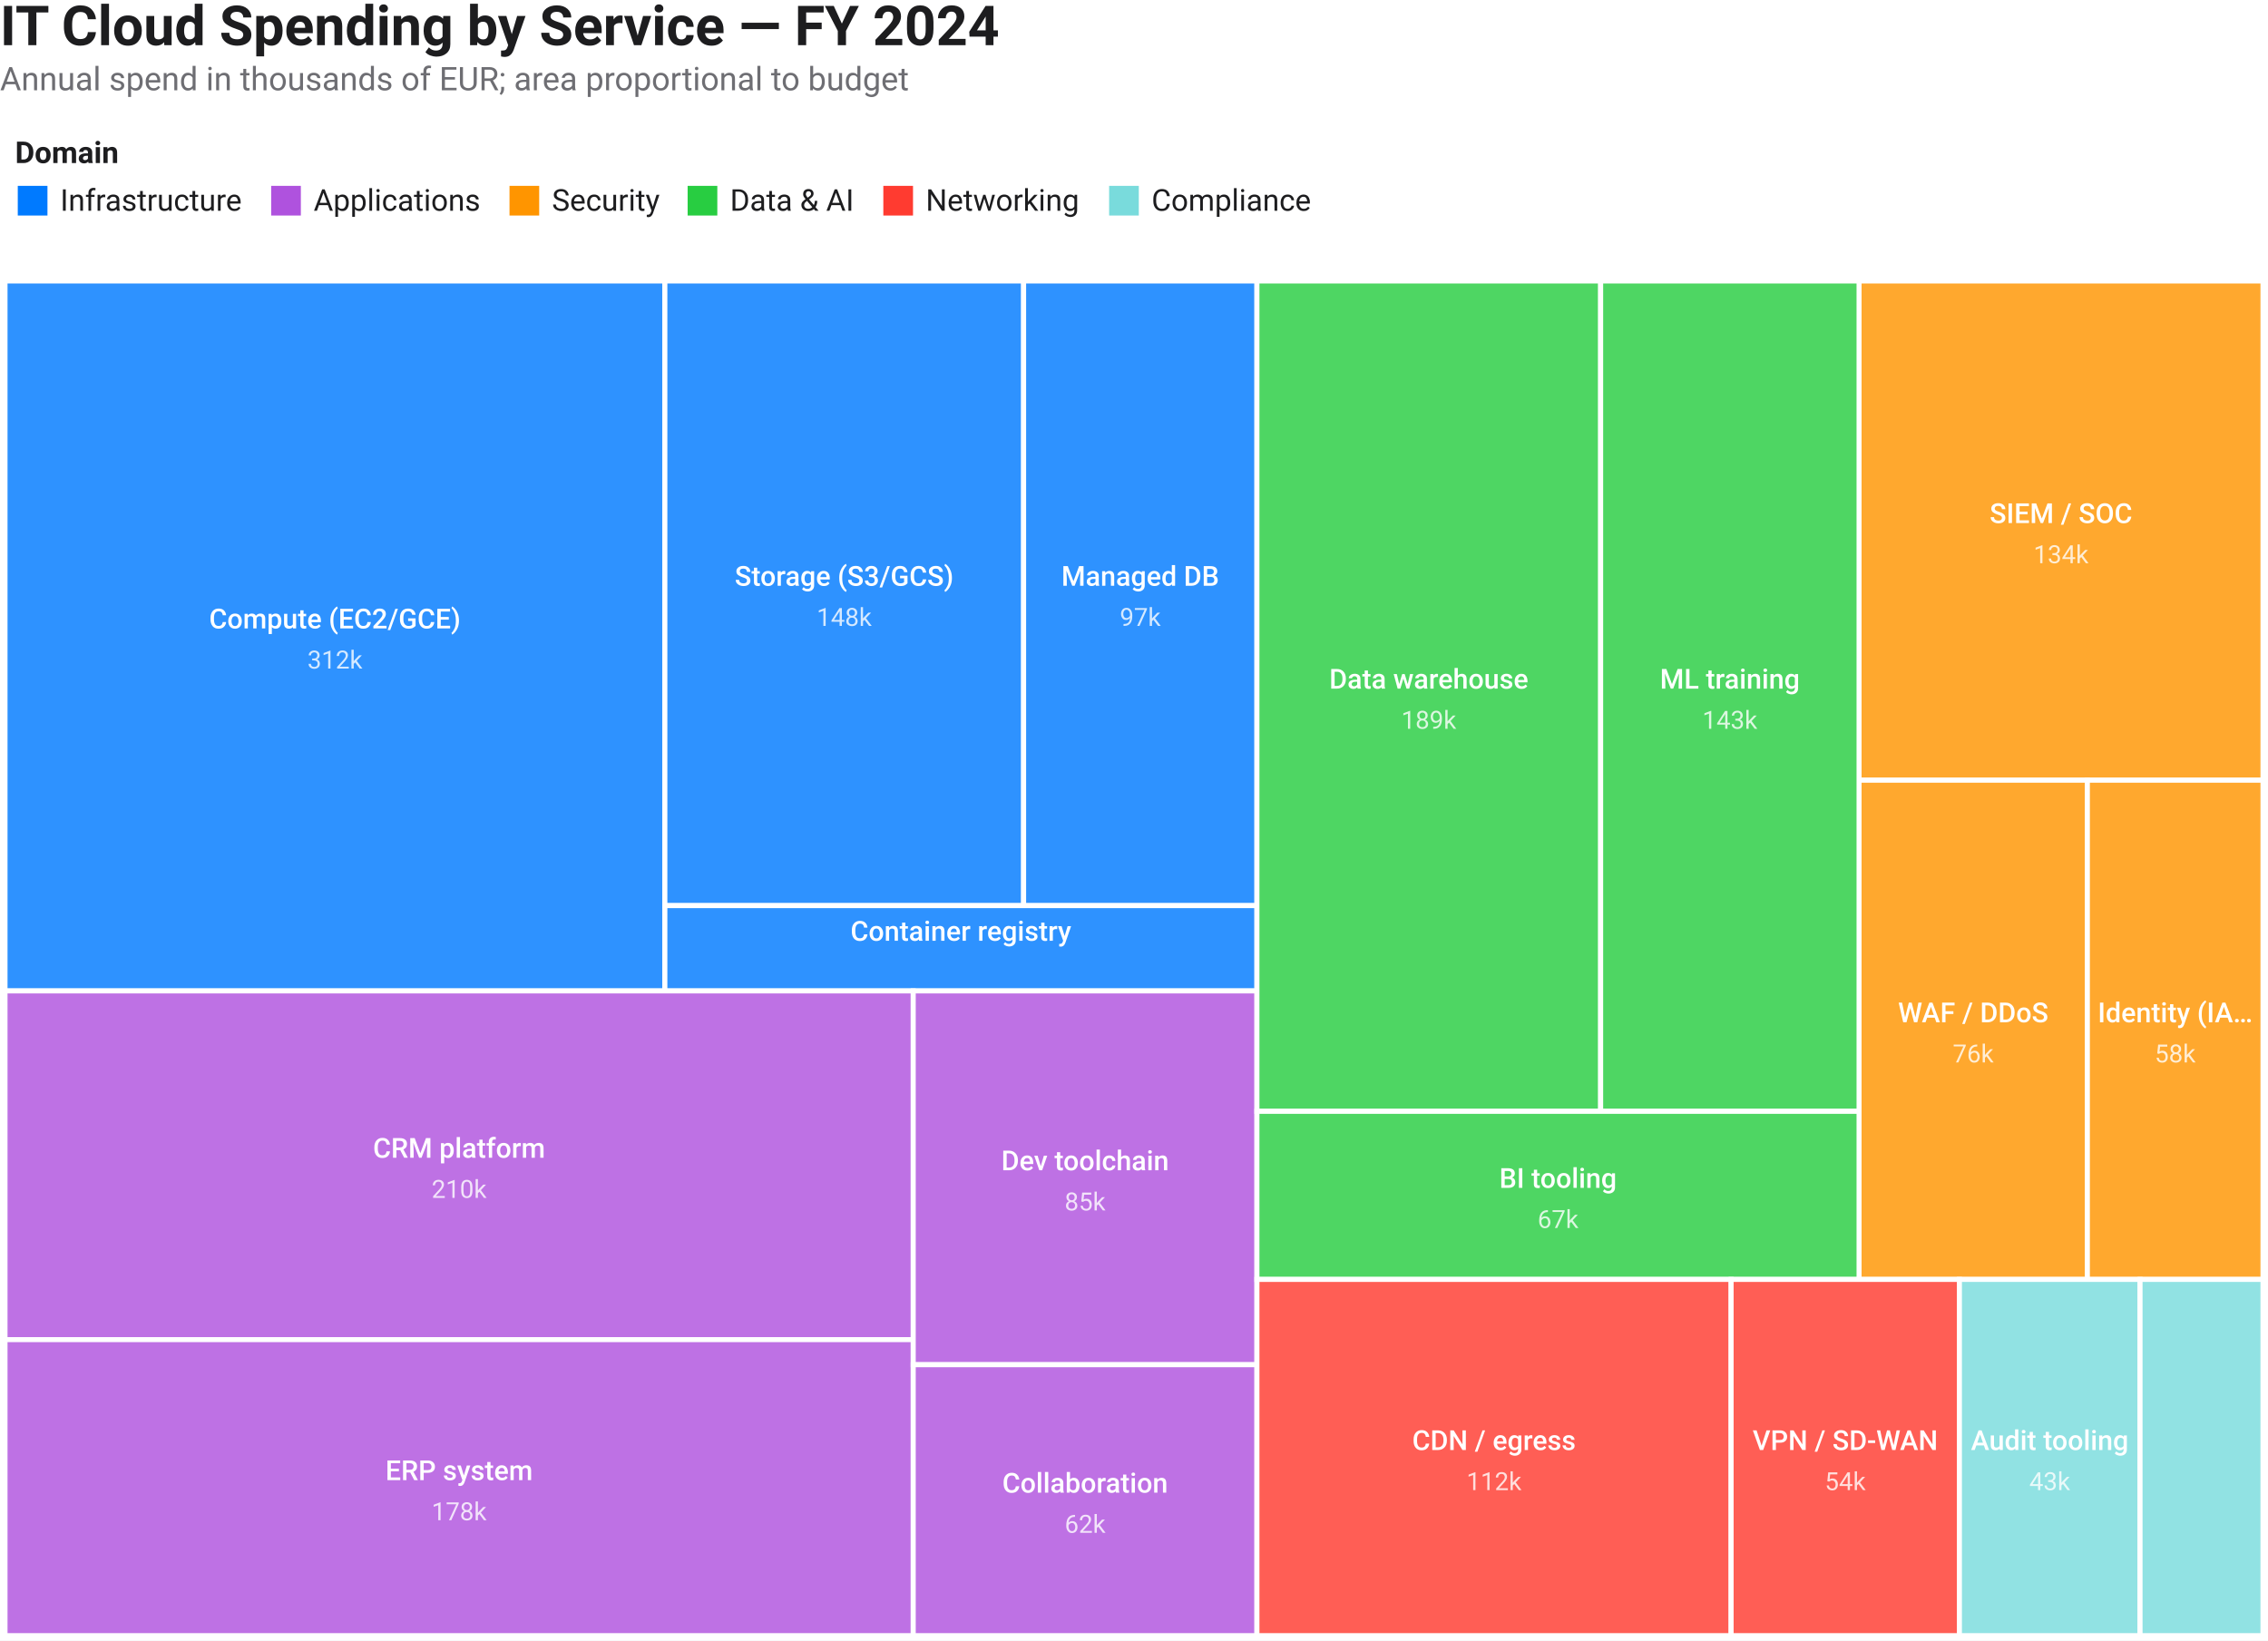
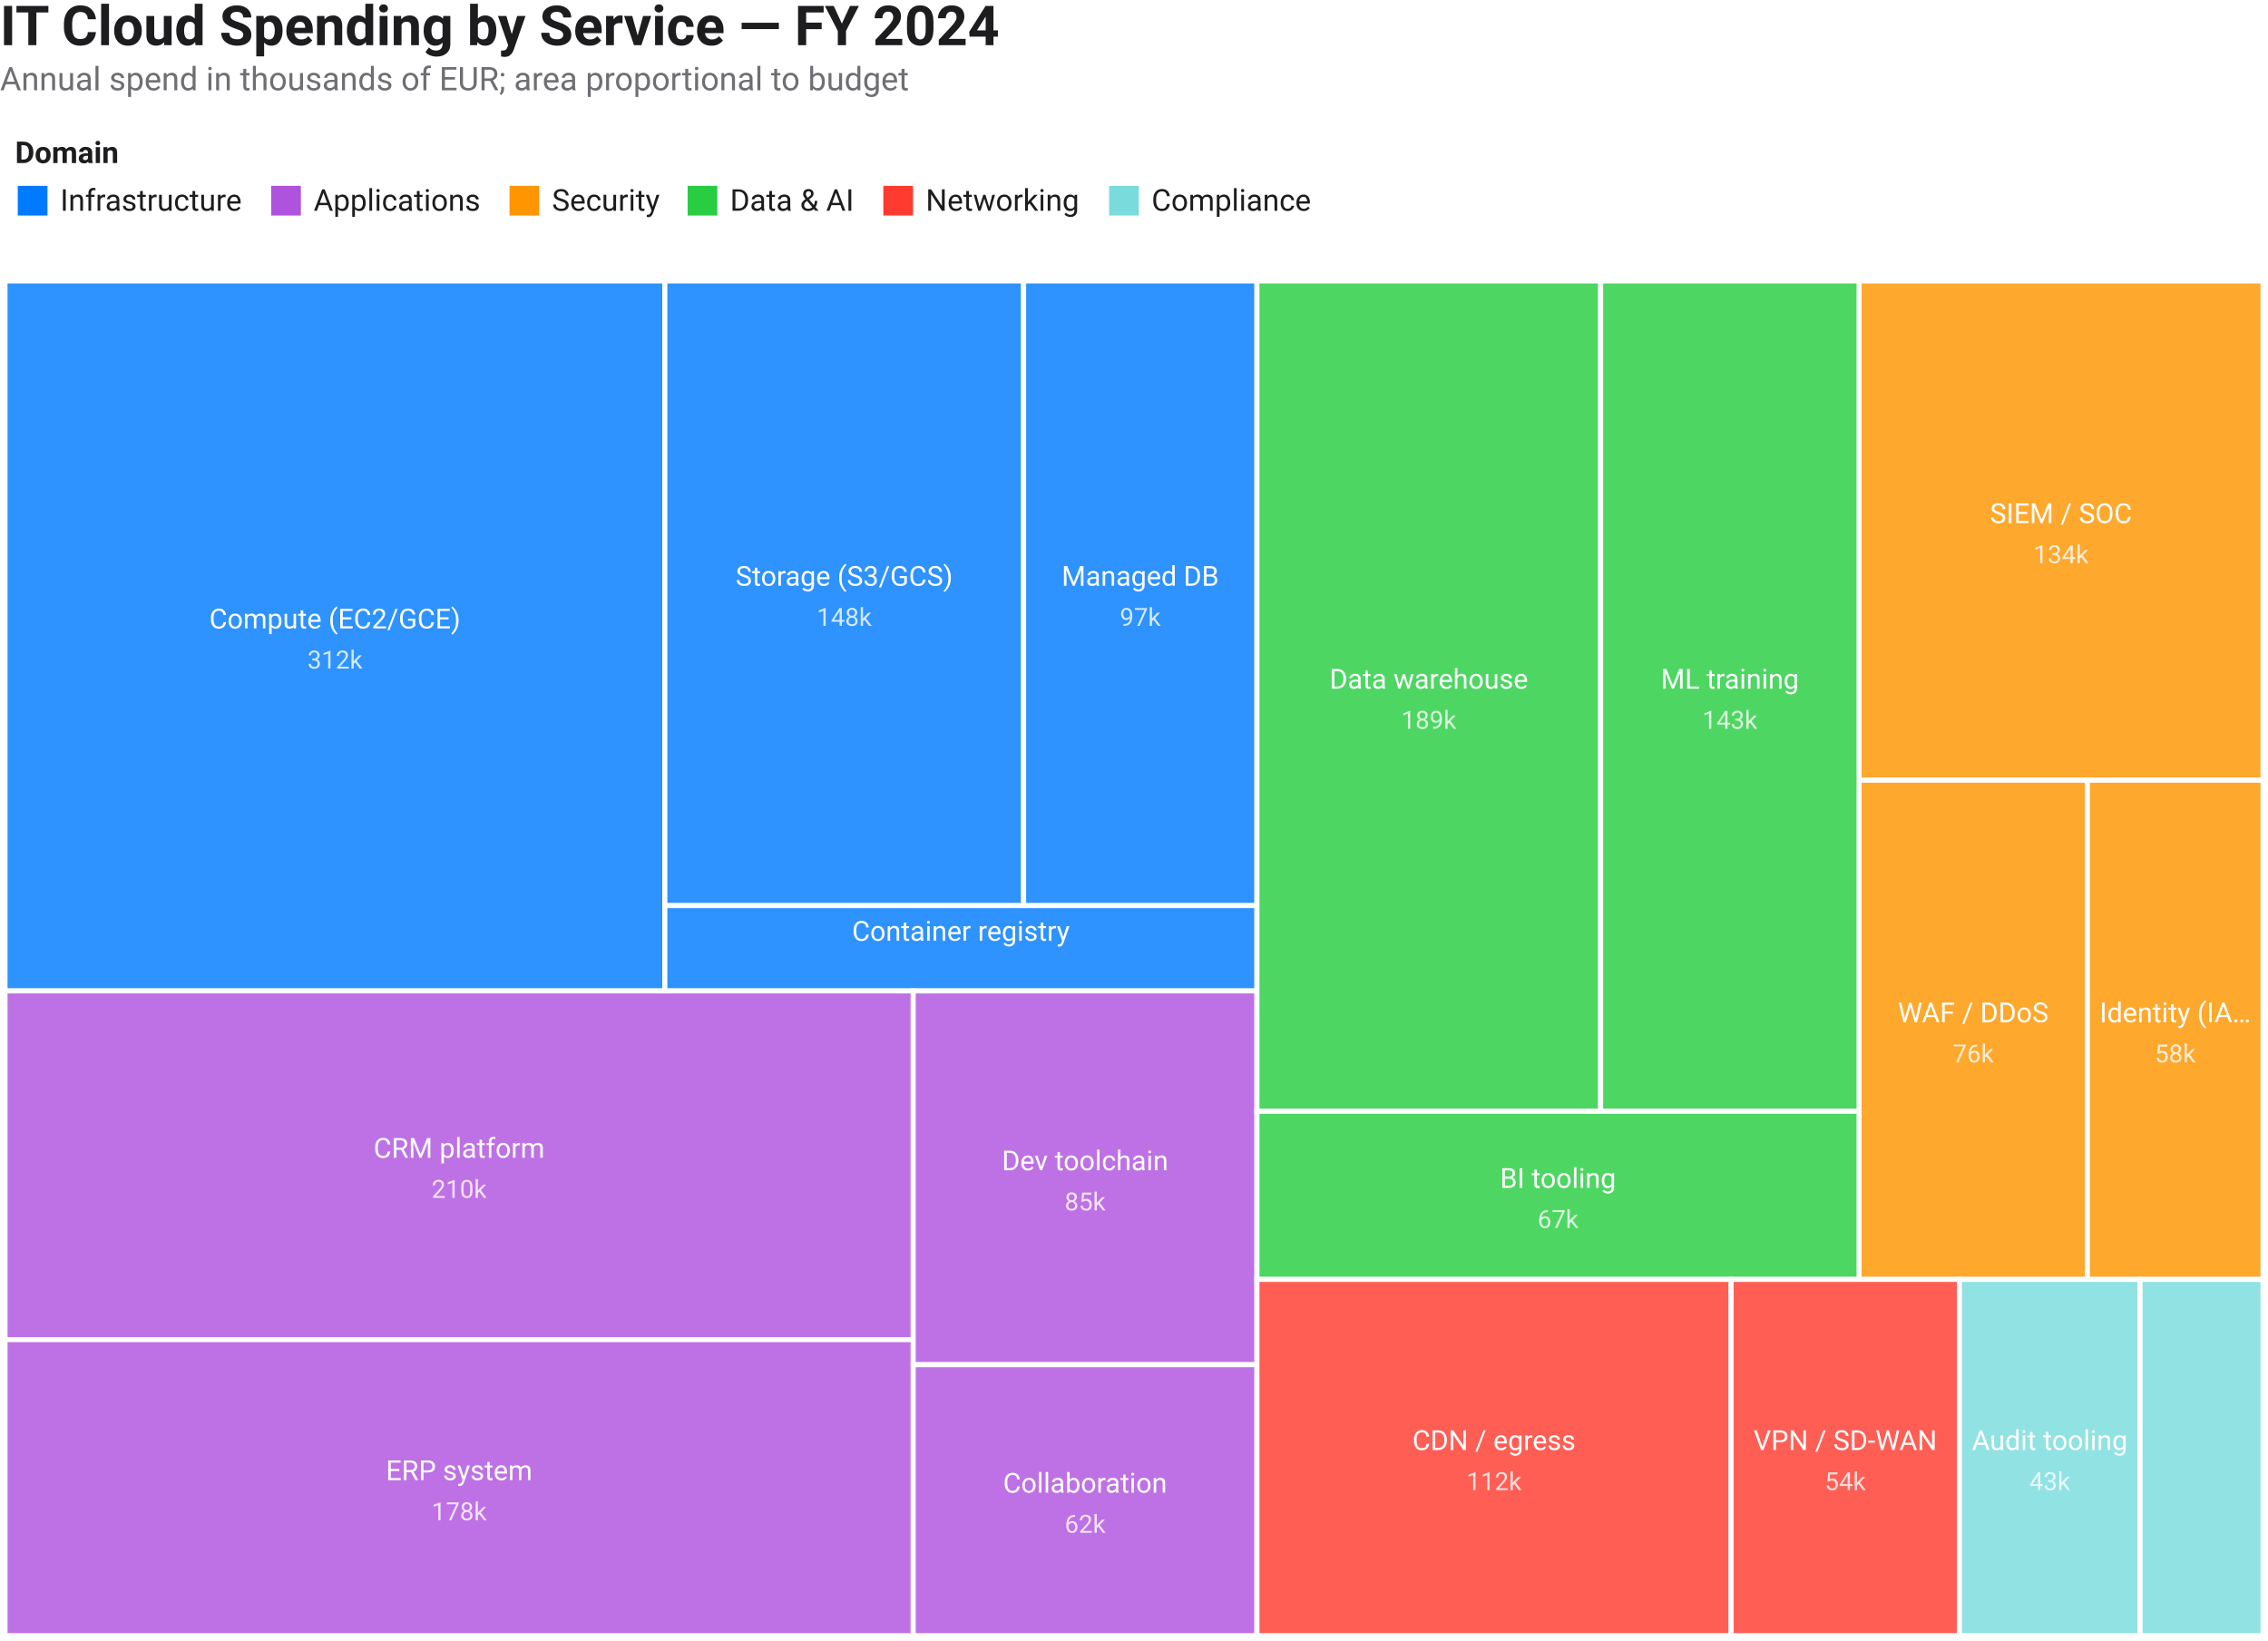
<svg xmlns="http://www.w3.org/2000/svg" version="1.1" class="marks" width="904" height="654" viewBox="0 0 904 654">
  <rect width="904" height="654" fill="#FFFFFF" />
  <g fill="none" stroke-miterlimit="10" transform="translate(2,52)">
    <g class="mark-group role-frame root" role="graphics-object" aria-roledescription="group mark container">
      <g transform="translate(0,0)">
        <path class="background" aria-hidden="true" d="M0,0h900v600h-900Z" />
        <g>
          <g class="mark-rect role-mark" role="graphics-symbol" aria-roledescription="rect mark container">
            <path d="M0,60h900v540h-900Z" fill-opacity="0" stroke="#FFFFFF" stroke-width="2" />
            <path d="M0,343h499v257h-499Z" fill-opacity="0" stroke="#FFFFFF" stroke-width="2" />
            <path d="M779,458h121v142h-121Z" fill-opacity="0" stroke="#FFFFFF" stroke-width="2" />
            <path d="M499,60h240v398h-240Z" fill-opacity="0" stroke="#FFFFFF" stroke-width="2" />
            <path d="M0,60h499v283h-499Z" fill-opacity="0" stroke="#FFFFFF" stroke-width="2" />
            <path d="M499,458h280v142h-280Z" fill-opacity="0" stroke="#FFFFFF" stroke-width="2" />
            <path d="M739,60h161v398h-161Z" fill-opacity="0" stroke="#FFFFFF" stroke-width="2" />
            <path d="M0,60h263v283h-263Z" fill="#007AFF" fill-opacity="0.82" stroke="#FFFFFF" stroke-width="2" />
            <path d="M263,60h143v249h-143Z" fill="#007AFF" fill-opacity="0.82" stroke="#FFFFFF" stroke-width="2" />
            <path d="M406,60h93v249h-93Z" fill="#007AFF" fill-opacity="0.82" stroke="#FFFFFF" stroke-width="2" />
            <path d="M263,309h236v34h-236Z" fill="#007AFF" fill-opacity="0.82" stroke="#FFFFFF" stroke-width="2" />
            <path d="M0,343h362v139h-362Z" fill="#AF52DE" fill-opacity="0.82" stroke="#FFFFFF" stroke-width="2" />
            <path d="M0,482h362v118h-362Z" fill="#AF52DE" fill-opacity="0.82" stroke="#FFFFFF" stroke-width="2" />
            <path d="M362,343h137v149h-137Z" fill="#AF52DE" fill-opacity="0.82" stroke="#FFFFFF" stroke-width="2" />
            <path d="M362,492h137v108h-137Z" fill="#AF52DE" fill-opacity="0.82" stroke="#FFFFFF" stroke-width="2" />
            <path d="M739,60h161v199h-161Z" fill="#FF9500" fill-opacity="0.82" stroke="#FFFFFF" stroke-width="2" />
            <path d="M739,259h91v199h-91Z" fill="#FF9500" fill-opacity="0.82" stroke="#FFFFFF" stroke-width="2" />
            <path d="M830,259h70v199h-70Z" fill="#FF9500" fill-opacity="0.82" stroke="#FFFFFF" stroke-width="2" />
            <path d="M499,60h137v331h-137Z" fill="#28CD41" fill-opacity="0.82" stroke="#FFFFFF" stroke-width="2" />
            <path d="M636,60h103v331h-103Z" fill="#28CD41" fill-opacity="0.82" stroke="#FFFFFF" stroke-width="2" />
            <path d="M499,391h240v67h-240Z" fill="#28CD41" fill-opacity="0.82" stroke="#FFFFFF" stroke-width="2" />
            <path d="M499,458h189v142h-189Z" fill="#FF3B30" fill-opacity="0.82" stroke="#FFFFFF" stroke-width="2" />
            <path d="M688,458h91v142h-91Z" fill="#FF3B30" fill-opacity="0.82" stroke="#FFFFFF" stroke-width="2" />
            <path d="M779,458h72v142h-72Z" fill="#79DBDC" fill-opacity="0.82" stroke="#FFFFFF" stroke-width="2" />
            <path d="M851,458h49v142h-49Z" fill="#79DBDC" fill-opacity="0.82" stroke="#FFFFFF" stroke-width="2" />
          </g>
          <g class="mark-text role-mark" role="graphics-object" aria-roledescription="text mark container">
-             <text text-anchor="middle" transform="translate(450,327)" font-family="Roboto, system-ui, sans-serif" font-size="11px" font-weight="500" fill="#FFFFFF" />
-             <text text-anchor="middle" transform="translate(249.5,468.5)" font-family="Roboto, system-ui, sans-serif" font-size="11px" font-weight="500" fill="#FFFFFF" />
-             <text text-anchor="middle" transform="translate(839.5,526)" font-family="Roboto, system-ui, sans-serif" font-size="11px" font-weight="500" fill="#FFFFFF" />
-             <text text-anchor="middle" transform="translate(619,256)" font-family="Roboto, system-ui, sans-serif" font-size="11px" font-weight="500" fill="#FFFFFF" />
-             <text text-anchor="middle" transform="translate(249.5,198.5)" font-family="Roboto, system-ui, sans-serif" font-size="11px" font-weight="500" fill="#FFFFFF" />
-             <text text-anchor="middle" transform="translate(639,526)" font-family="Roboto, system-ui, sans-serif" font-size="11px" font-weight="500" fill="#FFFFFF" />
-             <text text-anchor="middle" transform="translate(819.5,256)" font-family="Roboto, system-ui, sans-serif" font-size="11px" font-weight="500" fill="#FFFFFF" />
-             <text text-anchor="middle" transform="translate(131.5,198.5)" font-family="Roboto, system-ui, sans-serif" font-size="11px" font-weight="500" fill="#FFFFFF">Compute (EC2/GCE)</text>
-             <text text-anchor="middle" transform="translate(334.5,181.5)" font-family="Roboto, system-ui, sans-serif" font-size="11px" font-weight="500" fill="#FFFFFF">Storage (S3/GCS)</text>
-             <text text-anchor="middle" transform="translate(452.5,181.5)" font-family="Roboto, system-ui, sans-serif" font-size="11px" font-weight="500" fill="#FFFFFF">Managed DB</text>
-             <text text-anchor="middle" transform="translate(381,323)" font-family="Roboto, system-ui, sans-serif" font-size="11px" font-weight="500" fill="#FFFFFF">Container registry</text>
-             <text text-anchor="middle" transform="translate(181,409.5)" font-family="Roboto, system-ui, sans-serif" font-size="11px" font-weight="500" fill="#FFFFFF">CRM platform</text>
-             <text text-anchor="middle" transform="translate(181,538)" font-family="Roboto, system-ui, sans-serif" font-size="11px" font-weight="500" fill="#FFFFFF">ERP system</text>
-             <text text-anchor="middle" transform="translate(430.5,414.5)" font-family="Roboto, system-ui, sans-serif" font-size="11px" font-weight="500" fill="#FFFFFF">Dev toolchain</text>
-             <text text-anchor="middle" transform="translate(430.5,543)" font-family="Roboto, system-ui, sans-serif" font-size="11px" font-weight="500" fill="#FFFFFF">Collaboration</text>
-             <text text-anchor="middle" transform="translate(819.5,156.5)" font-family="Roboto, system-ui, sans-serif" font-size="11px" font-weight="500" fill="#FFFFFF">SIEM / SOC</text>
-             <text text-anchor="middle" transform="translate(784.5,355.5)" font-family="Roboto, system-ui, sans-serif" font-size="11px" font-weight="500" fill="#FFFFFF">WAF / DDoS</text>
-             <text text-anchor="middle" transform="translate(865,355.5)" font-family="Roboto, system-ui, sans-serif" font-size="11px" font-weight="500" fill="#FFFFFF">Identity (IA…</text>
-             <text text-anchor="middle" transform="translate(567.5,222.5)" font-family="Roboto, system-ui, sans-serif" font-size="11px" font-weight="500" fill="#FFFFFF">Data warehouse</text>
-             <text text-anchor="middle" transform="translate(687.5,222.5)" font-family="Roboto, system-ui, sans-serif" font-size="11px" font-weight="500" fill="#FFFFFF">ML training</text>
-             <text text-anchor="middle" transform="translate(619,421.5)" font-family="Roboto, system-ui, sans-serif" font-size="11px" font-weight="500" fill="#FFFFFF">BI tooling</text>
-             <text text-anchor="middle" transform="translate(593.5,526)" font-family="Roboto, system-ui, sans-serif" font-size="11px" font-weight="500" fill="#FFFFFF">CDN / egress</text>
-             <text text-anchor="middle" transform="translate(733.5,526)" font-family="Roboto, system-ui, sans-serif" font-size="11px" font-weight="500" fill="#FFFFFF">VPN / SD-WAN</text>
-             <text text-anchor="middle" transform="translate(815,526)" font-family="Roboto, system-ui, sans-serif" font-size="11px" font-weight="500" fill="#FFFFFF">Audit tooling</text>
-             <text text-anchor="middle" transform="translate(875.5,526)" font-family="Roboto, system-ui, sans-serif" font-size="11px" font-weight="500" fill="#FFFFFF" />
+             <text text-anchor="middle" transform="translate(450,327)" font-family="Roboto, system-ui, sans-serif" font-size="11px" font-weight="normal" fill="#FFFFFF" />
+             <text text-anchor="middle" transform="translate(249.5,468.5)" font-family="Roboto, system-ui, sans-serif" font-size="11px" font-weight="normal" fill="#FFFFFF" />
+             <text text-anchor="middle" transform="translate(839.5,526)" font-family="Roboto, system-ui, sans-serif" font-size="11px" font-weight="normal" fill="#FFFFFF" />
+             <text text-anchor="middle" transform="translate(619,256)" font-family="Roboto, system-ui, sans-serif" font-size="11px" font-weight="normal" fill="#FFFFFF" />
+             <text text-anchor="middle" transform="translate(249.5,198.5)" font-family="Roboto, system-ui, sans-serif" font-size="11px" font-weight="normal" fill="#FFFFFF" />
+             <text text-anchor="middle" transform="translate(639,526)" font-family="Roboto, system-ui, sans-serif" font-size="11px" font-weight="normal" fill="#FFFFFF" />
+             <text text-anchor="middle" transform="translate(819.5,256)" font-family="Roboto, system-ui, sans-serif" font-size="11px" font-weight="normal" fill="#FFFFFF" />
+             <text text-anchor="middle" transform="translate(131.5,198.5)" font-family="Roboto, system-ui, sans-serif" font-size="11px" font-weight="normal" fill="#FFFFFF">Compute (EC2/GCE)</text>
+             <text text-anchor="middle" transform="translate(334.5,181.5)" font-family="Roboto, system-ui, sans-serif" font-size="11px" font-weight="normal" fill="#FFFFFF">Storage (S3/GCS)</text>
+             <text text-anchor="middle" transform="translate(452.5,181.5)" font-family="Roboto, system-ui, sans-serif" font-size="11px" font-weight="normal" fill="#FFFFFF">Managed DB</text>
+             <text text-anchor="middle" transform="translate(381,323)" font-family="Roboto, system-ui, sans-serif" font-size="11px" font-weight="normal" fill="#FFFFFF">Container registry</text>
+             <text text-anchor="middle" transform="translate(181,409.5)" font-family="Roboto, system-ui, sans-serif" font-size="11px" font-weight="normal" fill="#FFFFFF">CRM platform</text>
+             <text text-anchor="middle" transform="translate(181,538)" font-family="Roboto, system-ui, sans-serif" font-size="11px" font-weight="normal" fill="#FFFFFF">ERP system</text>
+             <text text-anchor="middle" transform="translate(430.5,414.5)" font-family="Roboto, system-ui, sans-serif" font-size="11px" font-weight="normal" fill="#FFFFFF">Dev toolchain</text>
+             <text text-anchor="middle" transform="translate(430.5,543)" font-family="Roboto, system-ui, sans-serif" font-size="11px" font-weight="normal" fill="#FFFFFF">Collaboration</text>
+             <text text-anchor="middle" transform="translate(819.5,156.5)" font-family="Roboto, system-ui, sans-serif" font-size="11px" font-weight="normal" fill="#FFFFFF">SIEM / SOC</text>
+             <text text-anchor="middle" transform="translate(784.5,355.5)" font-family="Roboto, system-ui, sans-serif" font-size="11px" font-weight="normal" fill="#FFFFFF">WAF / DDoS</text>
+             <text text-anchor="middle" transform="translate(865,355.5)" font-family="Roboto, system-ui, sans-serif" font-size="11px" font-weight="normal" fill="#FFFFFF">Identity (IA…</text>
+             <text text-anchor="middle" transform="translate(567.5,222.5)" font-family="Roboto, system-ui, sans-serif" font-size="11px" font-weight="normal" fill="#FFFFFF">Data warehouse</text>
+             <text text-anchor="middle" transform="translate(687.5,222.5)" font-family="Roboto, system-ui, sans-serif" font-size="11px" font-weight="normal" fill="#FFFFFF">ML training</text>
+             <text text-anchor="middle" transform="translate(619,421.5)" font-family="Roboto, system-ui, sans-serif" font-size="11px" font-weight="normal" fill="#FFFFFF">BI tooling</text>
+             <text text-anchor="middle" transform="translate(593.5,526)" font-family="Roboto, system-ui, sans-serif" font-size="11px" font-weight="normal" fill="#FFFFFF">CDN / egress</text>
+             <text text-anchor="middle" transform="translate(733.5,526)" font-family="Roboto, system-ui, sans-serif" font-size="11px" font-weight="normal" fill="#FFFFFF">VPN / SD-WAN</text>
+             <text text-anchor="middle" transform="translate(815,526)" font-family="Roboto, system-ui, sans-serif" font-size="11px" font-weight="normal" fill="#FFFFFF">Audit tooling</text>
+             <text text-anchor="middle" transform="translate(875.5,526)" font-family="Roboto, system-ui, sans-serif" font-size="11px" font-weight="normal" fill="#FFFFFF" />
          </g>
          <g class="mark-text role-mark" role="graphics-object" aria-roledescription="text mark container">
            <text text-anchor="middle" transform="translate(450,343)" font-family="Roboto, system-ui, sans-serif" font-size="10px" fill="#FFFFFF" opacity="0.8" />
            <text text-anchor="middle" transform="translate(249.5,484.5)" font-family="Roboto, system-ui, sans-serif" font-size="10px" fill="#FFFFFF" opacity="0.8" />
            <text text-anchor="middle" transform="translate(839.5,542)" font-family="Roboto, system-ui, sans-serif" font-size="10px" fill="#FFFFFF" opacity="0.8" />
            <text text-anchor="middle" transform="translate(619,272)" font-family="Roboto, system-ui, sans-serif" font-size="10px" fill="#FFFFFF" opacity="0.8" />
            <text text-anchor="middle" transform="translate(249.5,214.5)" font-family="Roboto, system-ui, sans-serif" font-size="10px" fill="#FFFFFF" opacity="0.8" />
            <text text-anchor="middle" transform="translate(639,542)" font-family="Roboto, system-ui, sans-serif" font-size="10px" fill="#FFFFFF" opacity="0.8" />
            <text text-anchor="middle" transform="translate(819.5,272)" font-family="Roboto, system-ui, sans-serif" font-size="10px" fill="#FFFFFF" opacity="0.8" />
            <text text-anchor="middle" transform="translate(131.5,214.5)" font-family="Roboto, system-ui, sans-serif" font-size="10px" fill="#FFFFFF" opacity="0.8">312k</text>
            <text text-anchor="middle" transform="translate(334.5,197.5)" font-family="Roboto, system-ui, sans-serif" font-size="10px" fill="#FFFFFF" opacity="0.8">148k</text>
            <text text-anchor="middle" transform="translate(452.5,197.5)" font-family="Roboto, system-ui, sans-serif" font-size="10px" fill="#FFFFFF" opacity="0.8">97k</text>
            <text text-anchor="middle" transform="translate(381,339)" font-family="Roboto, system-ui, sans-serif" font-size="10px" fill="#FFFFFF" opacity="0.8" />
            <text text-anchor="middle" transform="translate(181,425.5)" font-family="Roboto, system-ui, sans-serif" font-size="10px" fill="#FFFFFF" opacity="0.8">210k</text>
            <text text-anchor="middle" transform="translate(181,554)" font-family="Roboto, system-ui, sans-serif" font-size="10px" fill="#FFFFFF" opacity="0.8">178k</text>
            <text text-anchor="middle" transform="translate(430.5,430.5)" font-family="Roboto, system-ui, sans-serif" font-size="10px" fill="#FFFFFF" opacity="0.8">85k</text>
            <text text-anchor="middle" transform="translate(430.5,559)" font-family="Roboto, system-ui, sans-serif" font-size="10px" fill="#FFFFFF" opacity="0.8">62k</text>
            <text text-anchor="middle" transform="translate(819.5,172.5)" font-family="Roboto, system-ui, sans-serif" font-size="10px" fill="#FFFFFF" opacity="0.8">134k</text>
            <text text-anchor="middle" transform="translate(784.5,371.5)" font-family="Roboto, system-ui, sans-serif" font-size="10px" fill="#FFFFFF" opacity="0.8">76k</text>
            <text text-anchor="middle" transform="translate(865,371.5)" font-family="Roboto, system-ui, sans-serif" font-size="10px" fill="#FFFFFF" opacity="0.8">58k</text>
            <text text-anchor="middle" transform="translate(567.5,238.5)" font-family="Roboto, system-ui, sans-serif" font-size="10px" fill="#FFFFFF" opacity="0.8">189k</text>
            <text text-anchor="middle" transform="translate(687.5,238.5)" font-family="Roboto, system-ui, sans-serif" font-size="10px" fill="#FFFFFF" opacity="0.8">143k</text>
            <text text-anchor="middle" transform="translate(619,437.5)" font-family="Roboto, system-ui, sans-serif" font-size="10px" fill="#FFFFFF" opacity="0.8">67k</text>
            <text text-anchor="middle" transform="translate(593.5,542)" font-family="Roboto, system-ui, sans-serif" font-size="10px" fill="#FFFFFF" opacity="0.8">112k</text>
            <text text-anchor="middle" transform="translate(733.5,542)" font-family="Roboto, system-ui, sans-serif" font-size="10px" fill="#FFFFFF" opacity="0.8">54k</text>
            <text text-anchor="middle" transform="translate(815,542)" font-family="Roboto, system-ui, sans-serif" font-size="10px" fill="#FFFFFF" opacity="0.8">43k</text>
            <text text-anchor="middle" transform="translate(875.5,542)" font-family="Roboto, system-ui, sans-serif" font-size="10px" fill="#FFFFFF" opacity="0.8" />
          </g>
          <g class="mark-group role-legend" role="graphics-symbol" aria-roledescription="legend" aria-label="Symbol legend titled 'Domain' for fill color with 6 values: Infrastructure, Applications, Security, Data &amp; AI, Networking, Compliance">
            <g transform="translate(4,4)">
              <path class="background" aria-hidden="true" d="M0,0h517v30h-517Z" pointer-events="none" />
              <g>
                <g class="mark-group role-legend-entry">
                  <g transform="translate(0,17)">
                    <path class="background" aria-hidden="true" d="M0,0h0v0h0Z" pointer-events="none" />
                    <g>
                      <g class="mark-group role-scope" role="graphics-object" aria-roledescription="group mark container">
                        <g transform="translate(0,0)">
                          <path class="background" aria-hidden="true" d="M0,0h90.311v13h-90.311Z" pointer-events="none" opacity="1" />
                          <g>
                            <g class="mark-symbol role-legend-symbol" pointer-events="none">
                              <path transform="translate(7,7)" d="M-5.916,-5.916h11.832v11.832h-11.832Z" fill="#007AFF" stroke-width="1.5" opacity="1" />
                            </g>
                            <g class="mark-text role-legend-label" pointer-events="none">
                              <text text-anchor="start" transform="translate(18,11)" font-family="Roboto, system-ui, sans-serif" font-size="12px" fill="#1D1D1F" opacity="1">Infrastructure</text>
                            </g>
                          </g>
                          <path class="foreground" aria-hidden="true" d="" pointer-events="none" display="none" />
                        </g>
                        <g transform="translate(101,0)">
                          <path class="background" aria-hidden="true" d="M0,0h84.41v13h-84.41Z" pointer-events="none" opacity="1" />
                          <g>
                            <g class="mark-symbol role-legend-symbol" pointer-events="none">
                              <path transform="translate(7,7)" d="M-5.916,-5.916h11.832v11.832h-11.832Z" fill="#AF52DE" stroke-width="1.5" opacity="1" />
                            </g>
                            <g class="mark-text role-legend-label" pointer-events="none">
                              <text text-anchor="start" transform="translate(18,11)" font-family="Roboto, system-ui, sans-serif" font-size="12px" fill="#1D1D1F" opacity="1">Applications</text>
                            </g>
                          </g>
                          <path class="foreground" aria-hidden="true" d="" pointer-events="none" display="none" />
                        </g>
                        <g transform="translate(196,0)">
                          <path class="background" aria-hidden="true" d="M0,0h60.943v13h-60.943Z" pointer-events="none" opacity="1" />
                          <g>
                            <g class="mark-symbol role-legend-symbol" pointer-events="none">
                              <path transform="translate(7,7)" d="M-5.916,-5.916h11.832v11.832h-11.832Z" fill="#FF9500" stroke-width="1.5" opacity="1" />
                            </g>
                            <g class="mark-text role-legend-label" pointer-events="none">
                              <text text-anchor="start" transform="translate(18,11)" font-family="Roboto, system-ui, sans-serif" font-size="12px" fill="#1D1D1F" opacity="1">Security</text>
                            </g>
                          </g>
                          <path class="foreground" aria-hidden="true" d="" pointer-events="none" display="none" />
                        </g>
                        <g transform="translate(267,0)">
                          <path class="background" aria-hidden="true" d="M0,0h67.336v13h-67.336Z" pointer-events="none" opacity="1" />
                          <g>
                            <g class="mark-symbol role-legend-symbol" pointer-events="none">
                              <path transform="translate(7,7)" d="M-5.916,-5.916h11.832v11.832h-11.832Z" fill="#28CD41" stroke-width="1.5" opacity="1" />
                            </g>
                            <g class="mark-text role-legend-label" pointer-events="none">
                              <text text-anchor="start" transform="translate(18,11)" font-family="Roboto, system-ui, sans-serif" font-size="12px" fill="#1D1D1F" opacity="1">Data &amp; AI</text>
                            </g>
                          </g>
                          <path class="foreground" aria-hidden="true" d="" pointer-events="none" display="none" />
                        </g>
                        <g transform="translate(345,0)">
                          <path class="background" aria-hidden="true" d="M0,0h79.102v13h-79.102Z" pointer-events="none" opacity="1" />
                          <g>
                            <g class="mark-symbol role-legend-symbol" pointer-events="none">
                              <path transform="translate(7,7)" d="M-5.916,-5.916h11.832v11.832h-11.832Z" fill="#FF3B30" stroke-width="1.5" opacity="1" />
                            </g>
                            <g class="mark-text role-legend-label" pointer-events="none">
                              <text text-anchor="start" transform="translate(18,11)" font-family="Roboto, system-ui, sans-serif" font-size="12px" fill="#1D1D1F" opacity="1">Networking</text>
                            </g>
                          </g>
                          <path class="foreground" aria-hidden="true" d="" pointer-events="none" display="none" />
                        </g>
                        <g transform="translate(435,0)">
                          <path class="background" aria-hidden="true" d="M0,0h81.516v13h-81.516Z" pointer-events="none" opacity="1" />
                          <g>
                            <g class="mark-symbol role-legend-symbol" pointer-events="none">
                              <path transform="translate(7,7)" d="M-5.916,-5.916h11.832v11.832h-11.832Z" fill="#79DBDC" stroke-width="1.5" opacity="1" />
                            </g>
                            <g class="mark-text role-legend-label" pointer-events="none">
                              <text text-anchor="start" transform="translate(18,11)" font-family="Roboto, system-ui, sans-serif" font-size="12px" fill="#1D1D1F" opacity="1">Compliance</text>
                            </g>
                          </g>
                          <path class="foreground" aria-hidden="true" d="" pointer-events="none" display="none" />
                        </g>
                      </g>
                    </g>
                    <path class="foreground" aria-hidden="true" d="" pointer-events="none" display="none" />
                  </g>
                </g>
                <g class="mark-text role-legend-title" pointer-events="none">
                  <text text-anchor="start" transform="translate(0,9)" font-family="Roboto, system-ui, sans-serif" font-size="12px" font-weight="bold" fill="#1D1D1F" opacity="1">Domain</text>
                </g>
              </g>
              <path class="foreground" aria-hidden="true" d="" pointer-events="none" display="none" />
            </g>
          </g>
          <g class="mark-group role-title">
            <g transform="translate(-2,-51)">
              <path class="background" aria-hidden="true" d="M0,0h0v0h0Z" pointer-events="none" />
              <g>
                <g class="mark-text role-title-text" role="graphics-symbol" aria-roledescription="title" aria-label="Title text 'IT Cloud Spending by Service — FY 2024'" pointer-events="none">
                  <text text-anchor="start" transform="translate(0,17)" font-family="Roboto, system-ui, sans-serif" font-size="22px" font-weight="600" fill="#1D1D1F" opacity="1">IT Cloud Spending by Service — FY 2024</text>
                </g>
                <g class="mark-text role-title-subtitle" role="graphics-symbol" aria-roledescription="subtitle" aria-label="Subtitle text 'Annual spend in thousands of EUR; area proportional to budget'" pointer-events="none">
                  <text text-anchor="start" transform="translate(0,35)" font-family="Roboto, system-ui, sans-serif" font-size="13px" fill="#6E6E73" opacity="1">Annual spend in thousands of EUR; area proportional to budget</text>
                </g>
              </g>
              <path class="foreground" aria-hidden="true" d="" pointer-events="none" display="none" />
            </g>
          </g>
        </g>
        <path class="foreground" aria-hidden="true" d="" display="none" />
      </g>
    </g>
  </g>
</svg>
